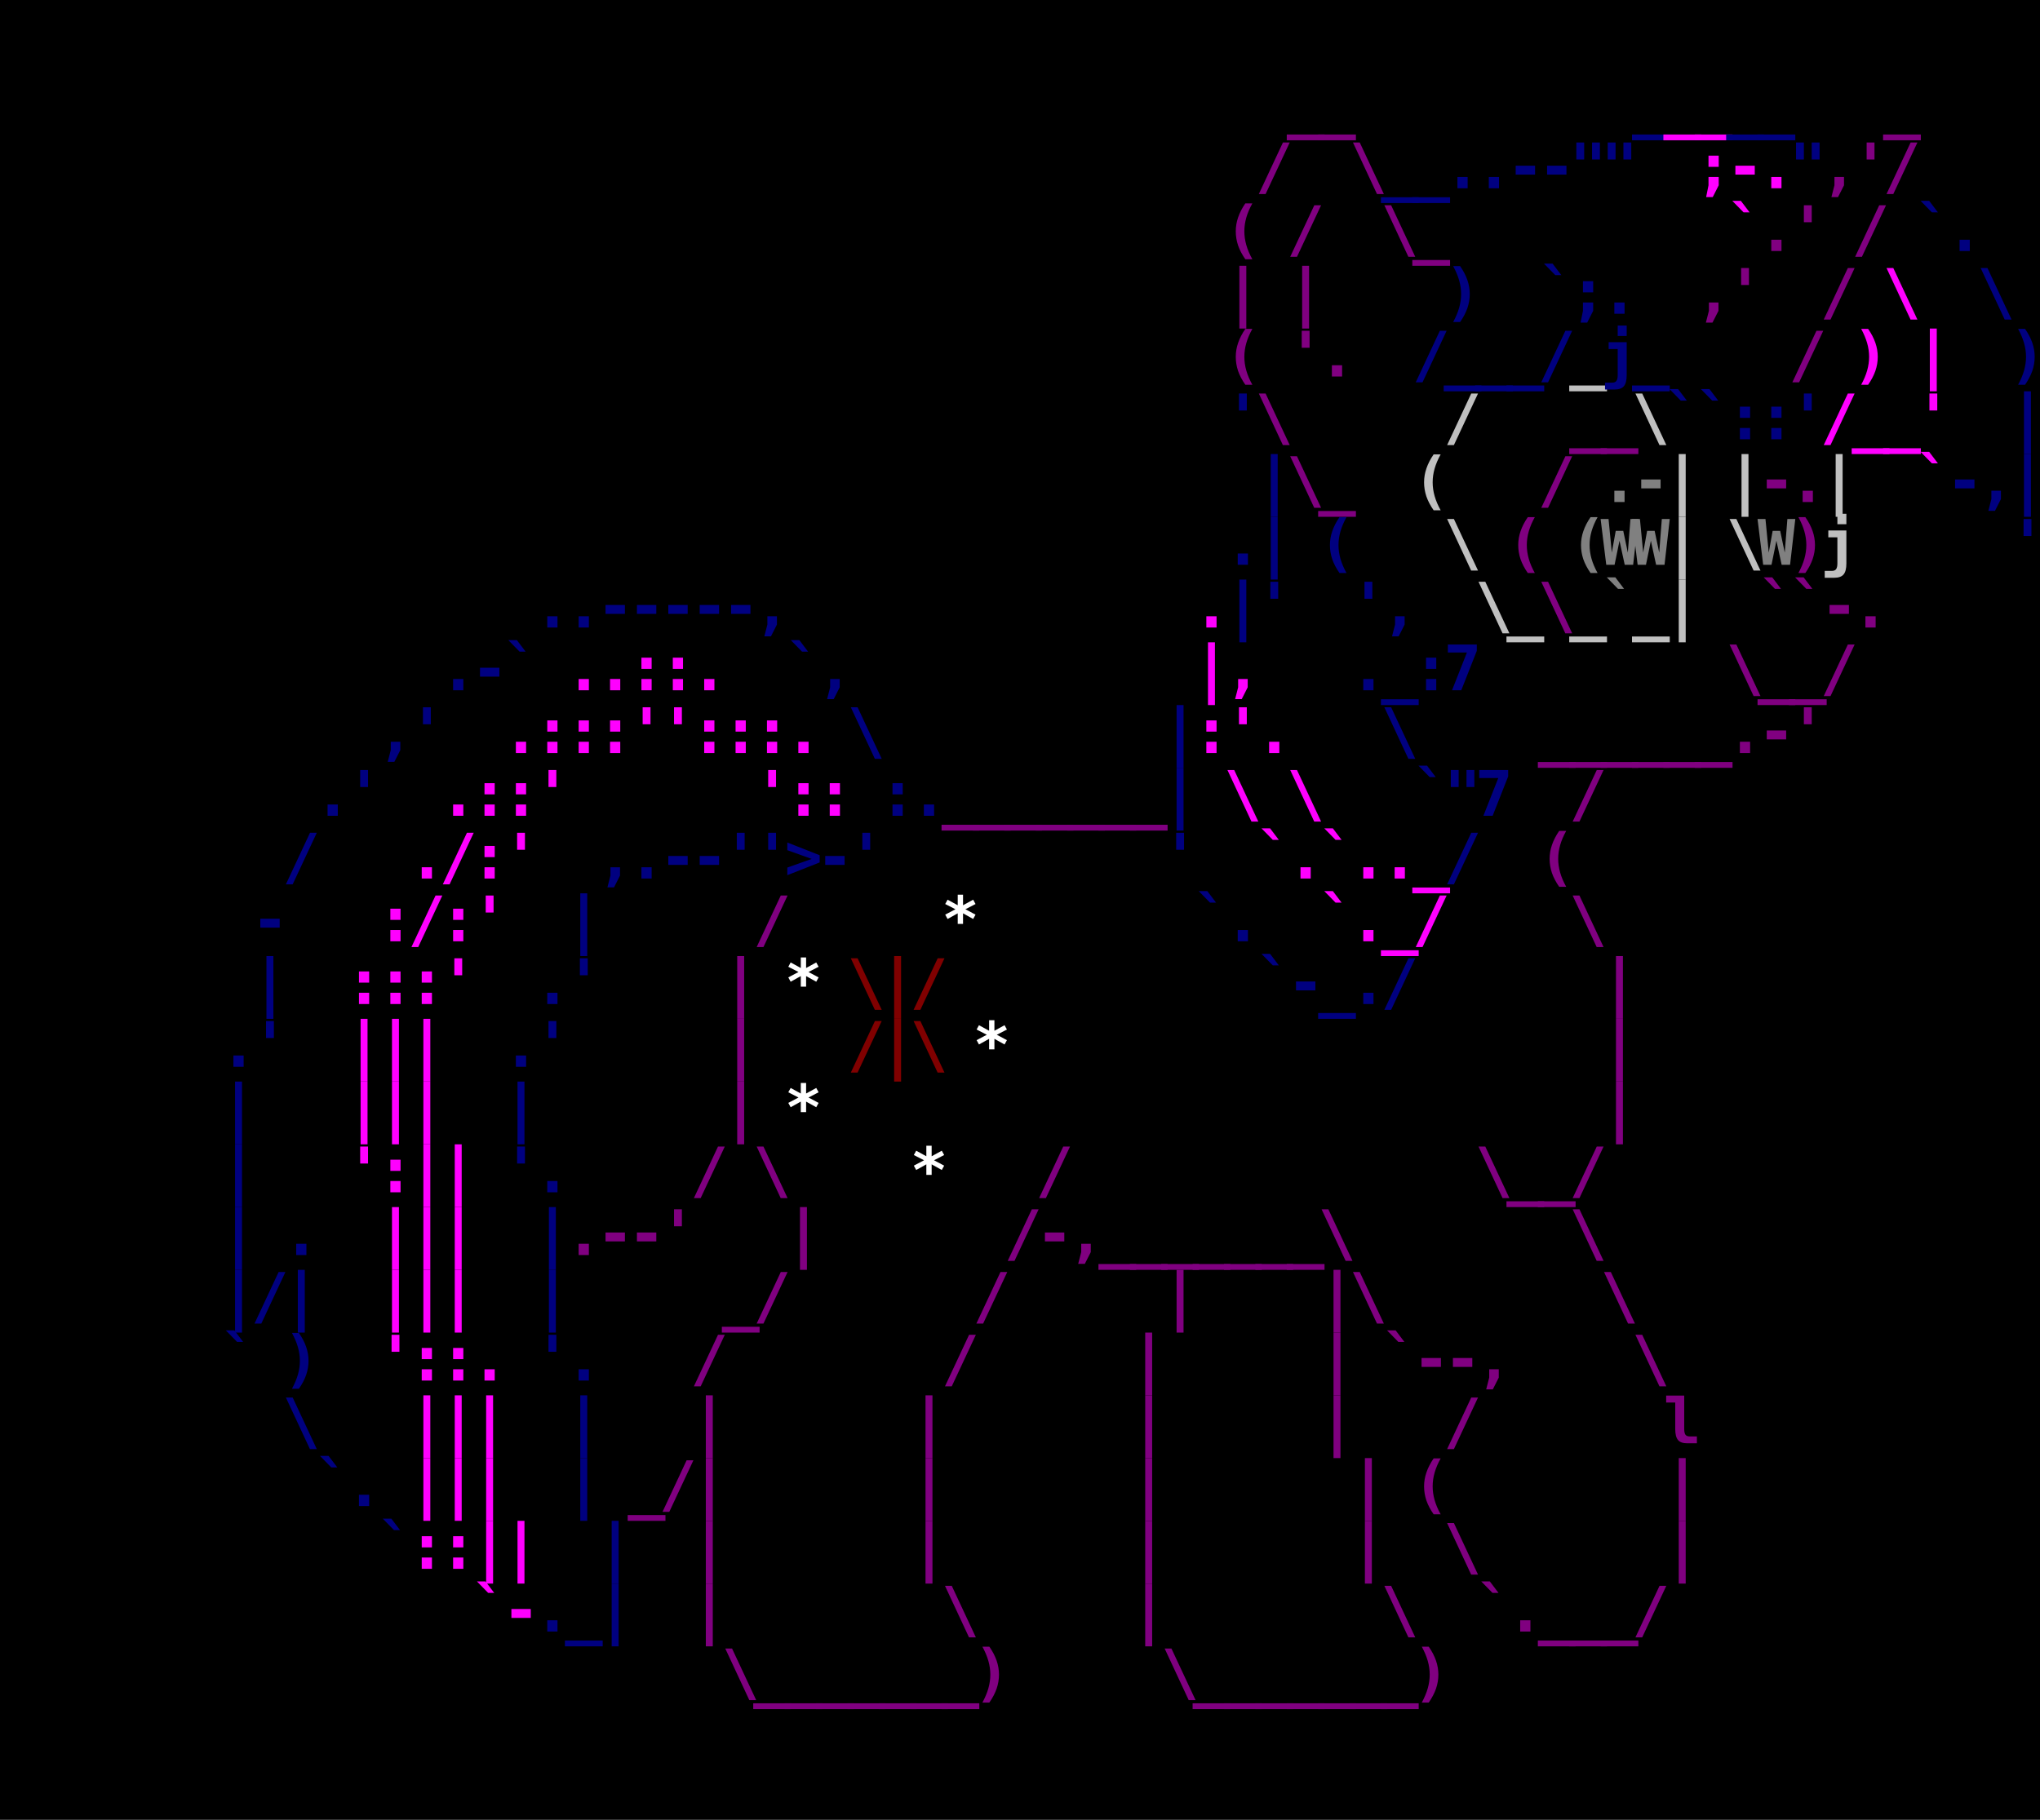
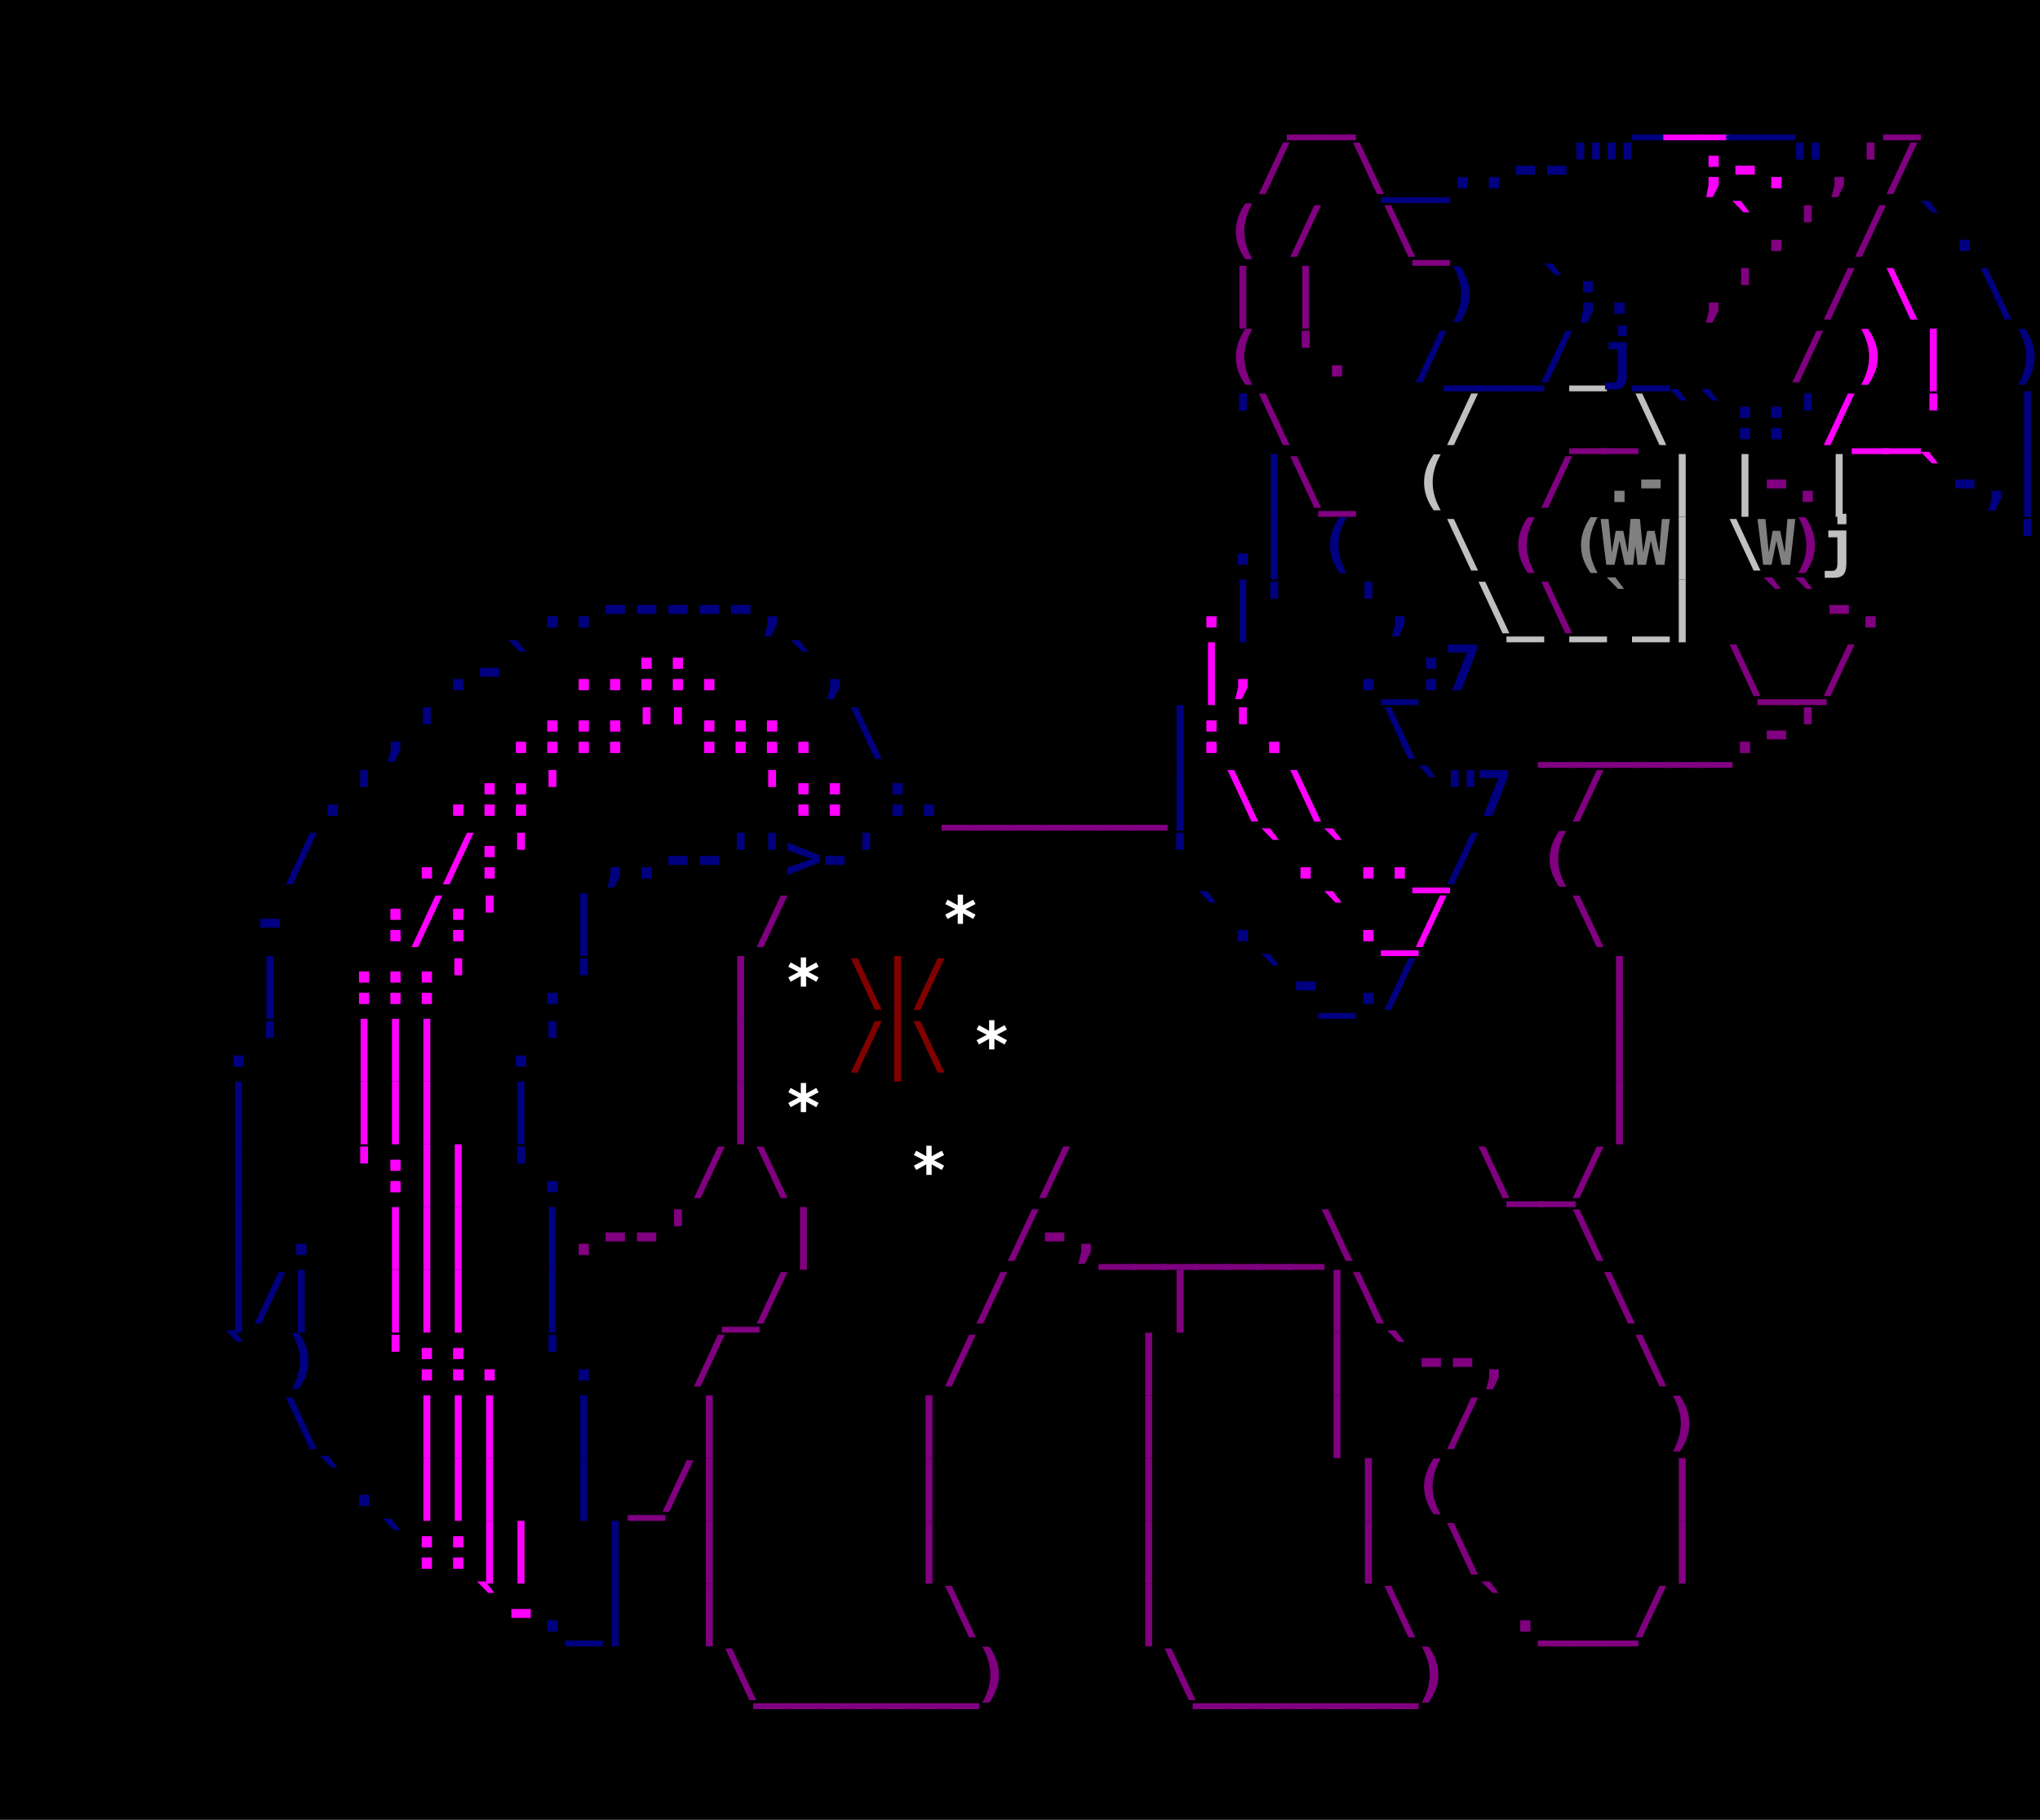
<svg xmlns="http://www.w3.org/2000/svg" width="390" height="348">
  <rect style="fill:black;stroke:none;" width="390" height="348" x="0" y="0" />
  <text y="0" x="0" style="font-family:monospace;font-size:12px;font-weight:bold;">
    <tspan x="246" y="24" style="fill:purple;">_</tspan>
    <tspan x="252" y="24" style="fill:purple;">_</tspan>
    <tspan x="312" y="24" style="fill:navy;">_</tspan>
    <tspan x="318" y="24" style="fill:magenta;">_</tspan>
    <tspan x="324" y="24" style="fill:magenta;">_</tspan>
    <tspan x="330" y="24" style="fill:navy;">_</tspan>
    <tspan x="336" y="24" style="fill:navy;">_</tspan>
    <tspan x="360" y="24" style="fill:purple;">_</tspan>
    <tspan x="240" y="36" style="fill:purple;">/</tspan>
    <tspan x="258" y="36" style="fill:purple;">\</tspan>
    <tspan x="264" y="36" style="fill:navy;">_</tspan>
    <tspan x="270" y="36" style="fill:navy;">_</tspan>
    <tspan x="276" y="36" style="fill:navy;">.</tspan>
    <tspan x="282" y="36" style="fill:navy;">.</tspan>
    <tspan x="288" y="36" style="fill:navy;">-</tspan>
    <tspan x="294" y="36" style="fill:navy;">-</tspan>
    <tspan x="300" y="36" style="fill:navy;">"</tspan>
    <tspan x="306" y="36" style="fill:navy;">"</tspan>
    <tspan x="324" y="36" style="fill:magenta;">;</tspan>
    <tspan x="330" y="36" style="fill:magenta;">-</tspan>
    <tspan x="336" y="36" style="fill:magenta;">.</tspan>
    <tspan x="342" y="36" style="fill:navy;">"</tspan>
    <tspan x="348" y="36" style="fill:purple;">,</tspan>
    <tspan x="354" y="36" style="fill:purple;">'</tspan>
    <tspan x="360" y="36" style="fill:purple;">/</tspan>
    <tspan x="234" y="48" style="fill:purple;">(</tspan>
    <tspan x="246" y="48" style="fill:purple;">/</tspan>
    <tspan x="264" y="48" style="fill:purple;">\</tspan>
    <tspan x="270" y="48" style="fill:purple;">_</tspan>
    <tspan x="330" y="48" style="fill:magenta;">`</tspan>
    <tspan x="336" y="48" style="fill:purple;">.</tspan>
    <tspan x="342" y="48" style="fill:purple;">'</tspan>
    <tspan x="354" y="48" style="fill:purple;">/</tspan>
    <tspan x="366" y="48" style="fill:navy;">`</tspan>
    <tspan x="372" y="48" style="fill:navy;">.</tspan>
    <tspan x="234" y="60" style="fill:purple;">|</tspan>
    <tspan x="246" y="60" style="fill:purple;">|</tspan>
    <tspan x="276" y="60" style="fill:navy;">)</tspan>
    <tspan x="294" y="60" style="fill:navy;">`</tspan>
    <tspan x="300" y="60" style="fill:navy;">;</tspan>
    <tspan x="306" y="60" style="fill:navy;">.</tspan>
    <tspan x="324" y="60" style="fill:purple;">,</tspan>
    <tspan x="330" y="60" style="fill:purple;">'</tspan>
    <tspan x="348" y="60" style="fill:purple;">/</tspan>
    <tspan x="360" y="60" style="fill:magenta;">\</tspan>
    <tspan x="378" y="60" style="fill:navy;">\</tspan>
    <tspan x="234" y="72" style="fill:purple;">(</tspan>
    <tspan x="246" y="72" style="fill:purple;">'</tspan>
    <tspan x="252" y="72" style="fill:purple;">.</tspan>
    <tspan x="270" y="72" style="fill:navy;">/</tspan>
    <tspan x="276" y="72" style="fill:navy;">_</tspan>
    <tspan x="282" y="72" style="fill:navy;">_</tspan>
    <tspan x="288" y="72" style="fill:navy;">_</tspan>
    <tspan x="294" y="72" style="fill:navy;">/</tspan>
    <tspan x="300" y="72" style="fill:silver;">_</tspan>
    <tspan x="306" y="72" style="fill:navy;">j</tspan>
    <tspan x="312" y="72" style="fill:navy;">_</tspan>
    <tspan x="342" y="72" style="fill:purple;">/</tspan>
    <tspan x="354" y="72" style="fill:magenta;">)</tspan>
    <tspan x="366" y="72" style="fill:magenta;">|</tspan>
    <tspan x="384" y="72" style="fill:navy;">)</tspan>
    <tspan x="234" y="84" style="fill:navy;">'</tspan>
    <tspan x="240" y="84" style="fill:purple;">\</tspan>
    <tspan x="276" y="84" style="fill:silver;">/</tspan>
    <tspan x="300" y="84" style="fill:purple;">_</tspan>
    <tspan x="306" y="84" style="fill:purple;">_</tspan>
    <tspan x="312" y="84" style="fill:silver;">\</tspan>
    <tspan x="318" y="84" style="fill:navy;">`</tspan>
    <tspan x="324" y="84" style="fill:navy;">`</tspan>
    <tspan x="330" y="84" style="fill:navy;">:</tspan>
    <tspan x="336" y="84" style="fill:navy;">:</tspan>
    <tspan x="342" y="84" style="fill:navy;">'</tspan>
    <tspan x="348" y="84" style="fill:magenta;">/</tspan>
    <tspan x="354" y="84" style="fill:magenta;">_</tspan>
    <tspan x="360" y="84" style="fill:magenta;">_</tspan>
    <tspan x="366" y="84" style="fill:magenta;">'</tspan>
    <tspan x="384" y="84" style="fill:navy;">|</tspan>
    <tspan x="240" y="96" style="fill:navy;">|</tspan>
    <tspan x="246" y="96" style="fill:purple;">\</tspan>
    <tspan x="252" y="96" style="fill:purple;">_</tspan>
    <tspan x="270" y="96" style="fill:silver;">(</tspan>
    <tspan x="294" y="96" style="fill:purple;">/</tspan>
    <tspan x="306" y="96" style="fill:gray;">.</tspan>
    <tspan x="312" y="96" style="fill:gray;">-</tspan>
    <tspan x="318" y="96" style="fill:silver;">|</tspan>
    <tspan x="330" y="96" style="fill:silver;">|</tspan>
    <tspan x="336" y="96" style="fill:purple;">-</tspan>
    <tspan x="342" y="96" style="fill:purple;">.</tspan>
    <tspan x="348" y="96" style="fill:silver;">|</tspan>
    <tspan x="366" y="96" style="fill:magenta;">`</tspan>
    <tspan x="372" y="96" style="fill:navy;">-</tspan>
    <tspan x="378" y="96" style="fill:navy;">,</tspan>
    <tspan x="384" y="96" style="fill:navy;">|</tspan>
    <tspan x="234" y="108" style="fill:navy;">.</tspan>
    <tspan x="240" y="108" style="fill:navy;">|</tspan>
    <tspan x="252" y="108" style="fill:navy;">(</tspan>
    <tspan x="276" y="108" style="fill:silver;">\</tspan>
    <tspan x="288" y="108" style="fill:purple;">(</tspan>
    <tspan x="300" y="108" style="fill:gray;">(</tspan>
    <tspan x="306" y="108" style="fill:gray;">W</tspan>
    <tspan x="312" y="108" style="fill:gray;">W</tspan>
    <tspan x="318" y="108" style="fill:silver;">|</tspan>
    <tspan x="330" y="108" style="fill:silver;">\</tspan>
    <tspan x="336" y="108" style="fill:gray;">W</tspan>
    <tspan x="342" y="108" style="fill:purple;">)</tspan>
    <tspan x="348" y="108" style="fill:silver;">j</tspan>
    <tspan x="384" y="108" style="fill:navy;">'</tspan>
    <tspan x="102" y="120" style="fill:navy;">.</tspan>
    <tspan x="108" y="120" style="fill:navy;">.</tspan>
    <tspan x="114" y="120" style="fill:navy;">-</tspan>
    <tspan x="120" y="120" style="fill:navy;">-</tspan>
    <tspan x="126" y="120" style="fill:navy;">-</tspan>
    <tspan x="132" y="120" style="fill:navy;">-</tspan>
    <tspan x="138" y="120" style="fill:navy;">-</tspan>
    <tspan x="144" y="120" style="fill:navy;">,</tspan>
    <tspan x="228" y="120" style="fill:magenta;">.</tspan>
    <tspan x="234" y="120" style="fill:navy;">|</tspan>
    <tspan x="240" y="120" style="fill:navy;">'</tspan>
    <tspan x="258" y="120" style="fill:navy;">'</tspan>
    <tspan x="264" y="120" style="fill:navy;">,</tspan>
    <tspan x="282" y="120" style="fill:silver;">\</tspan>
    <tspan x="288" y="120" style="fill:silver;">_</tspan>
    <tspan x="294" y="120" style="fill:purple;">\</tspan>
    <tspan x="300" y="120" style="fill:silver;">_</tspan>
    <tspan x="306" y="120" style="fill:gray;">`</tspan>
    <tspan x="312" y="120" style="fill:silver;">_</tspan>
    <tspan x="318" y="120" style="fill:silver;">|</tspan>
    <tspan x="336" y="120" style="fill:purple;">`</tspan>
    <tspan x="342" y="120" style="fill:purple;">`</tspan>
    <tspan x="348" y="120" style="fill:purple;">-</tspan>
    <tspan x="354" y="120" style="fill:purple;">.</tspan>
    <tspan x="84" y="132" style="fill:navy;">.</tspan>
    <tspan x="90" y="132" style="fill:navy;">-</tspan>
    <tspan x="96" y="132" style="fill:navy;">`</tspan>
    <tspan x="108" y="132" style="fill:magenta;">.</tspan>
    <tspan x="114" y="132" style="fill:magenta;">.</tspan>
    <tspan x="120" y="132" style="fill:magenta;">:</tspan>
    <tspan x="126" y="132" style="fill:magenta;">:</tspan>
    <tspan x="132" y="132" style="fill:magenta;">.</tspan>
    <tspan x="150" y="132" style="fill:navy;">`</tspan>
    <tspan x="156" y="132" style="fill:navy;">,</tspan>
    <tspan x="228" y="132" style="fill:magenta;">|</tspan>
    <tspan x="234" y="132" style="fill:magenta;">,</tspan>
    <tspan x="258" y="132" style="fill:navy;">.</tspan>
    <tspan x="264" y="132" style="fill:navy;">_</tspan>
    <tspan x="270" y="132" style="fill:navy;">:</tspan>
    <tspan x="276" y="132" style="fill:navy;">7</tspan>
    <tspan x="330" y="132" style="fill:purple;">\</tspan>
    <tspan x="336" y="132" style="fill:purple;">_</tspan>
    <tspan x="342" y="132" style="fill:purple;">_</tspan>
    <tspan x="348" y="132" style="fill:purple;">/</tspan>
    <tspan x="72" y="144" style="fill:navy;">,</tspan>
    <tspan x="78" y="144" style="fill:navy;">'</tspan>
    <tspan x="96" y="144" style="fill:magenta;">.</tspan>
    <tspan x="102" y="144" style="fill:magenta;">:</tspan>
    <tspan x="108" y="144" style="fill:magenta;">:</tspan>
    <tspan x="114" y="144" style="fill:magenta;">:</tspan>
    <tspan x="120" y="144" style="fill:magenta;">'</tspan>
    <tspan x="126" y="144" style="fill:magenta;">'</tspan>
    <tspan x="132" y="144" style="fill:magenta;">:</tspan>
    <tspan x="138" y="144" style="fill:magenta;">:</tspan>
    <tspan x="144" y="144" style="fill:magenta;">:</tspan>
    <tspan x="150" y="144" style="fill:magenta;">.</tspan>
    <tspan x="162" y="144" style="fill:navy;">\</tspan>
    <tspan x="222" y="144" style="fill:navy;">|</tspan>
    <tspan x="228" y="144" style="fill:magenta;">:</tspan>
    <tspan x="234" y="144" style="fill:magenta;">'</tspan>
    <tspan x="240" y="144" style="fill:magenta;">.</tspan>
    <tspan x="264" y="144" style="fill:navy;">\</tspan>
    <tspan x="294" y="144" style="fill:purple;">_</tspan>
    <tspan x="300" y="144" style="fill:purple;">_</tspan>
    <tspan x="306" y="144" style="fill:purple;">_</tspan>
    <tspan x="312" y="144" style="fill:purple;">_</tspan>
    <tspan x="318" y="144" style="fill:purple;">_</tspan>
    <tspan x="324" y="144" style="fill:purple;">_</tspan>
    <tspan x="330" y="144" style="fill:purple;">.</tspan>
    <tspan x="336" y="144" style="fill:purple;">-</tspan>
    <tspan x="342" y="144" style="fill:purple;">'</tspan>
    <tspan x="60" y="156" style="fill:navy;">.</tspan>
    <tspan x="66" y="156" style="fill:navy;">'</tspan>
    <tspan x="84" y="156" style="fill:magenta;">.</tspan>
    <tspan x="90" y="156" style="fill:magenta;">:</tspan>
    <tspan x="96" y="156" style="fill:magenta;">:</tspan>
    <tspan x="102" y="156" style="fill:magenta;">'</tspan>
    <tspan x="144" y="156" style="fill:magenta;">'</tspan>
    <tspan x="150" y="156" style="fill:magenta;">:</tspan>
    <tspan x="156" y="156" style="fill:magenta;">:</tspan>
    <tspan x="168" y="156" style="fill:navy;">:</tspan>
    <tspan x="174" y="156" style="fill:navy;">.</tspan>
    <tspan x="180" y="156" style="fill:purple;">_</tspan>
    <tspan x="186" y="156" style="fill:purple;">_</tspan>
    <tspan x="192" y="156" style="fill:purple;">_</tspan>
    <tspan x="198" y="156" style="fill:purple;">_</tspan>
    <tspan x="204" y="156" style="fill:purple;">_</tspan>
    <tspan x="210" y="156" style="fill:purple;">_</tspan>
    <tspan x="216" y="156" style="fill:purple;">_</tspan>
    <tspan x="222" y="156" style="fill:navy;">|</tspan>
    <tspan x="234" y="156" style="fill:magenta;">\</tspan>
    <tspan x="246" y="156" style="fill:magenta;">\</tspan>
    <tspan x="270" y="156" style="fill:navy;">`</tspan>
    <tspan x="276" y="156" style="fill:navy;">"</tspan>
    <tspan x="282" y="156" style="fill:navy;">7</tspan>
    <tspan x="300" y="156" style="fill:purple;">/</tspan>
    <tspan x="54" y="168" style="fill:navy;">/</tspan>
    <tspan x="78" y="168" style="fill:magenta;">.</tspan>
    <tspan x="84" y="168" style="fill:magenta;">/</tspan>
    <tspan x="90" y="168" style="fill:magenta;">:</tspan>
    <tspan x="96" y="168" style="fill:magenta;">'</tspan>
    <tspan x="114" y="168" style="fill:navy;">,</tspan>
    <tspan x="120" y="168" style="fill:navy;">.</tspan>
    <tspan x="126" y="168" style="fill:navy;">-</tspan>
    <tspan x="132" y="168" style="fill:navy;">-</tspan>
    <tspan x="138" y="168" style="fill:navy;">'</tspan>
    <tspan x="144" y="168" style="fill:navy;">'</tspan>
    <tspan x="150" y="168" style="fill:navy;">&gt;</tspan>
    <tspan x="156" y="168" style="fill:navy;">-</tspan>
    <tspan x="162" y="168" style="fill:navy;">'</tspan>
    <tspan x="222" y="168" style="fill:navy;">'</tspan>
    <tspan x="240" y="168" style="fill:magenta;">`</tspan>
    <tspan x="246" y="168" style="fill:magenta;">.</tspan>
    <tspan x="252" y="168" style="fill:magenta;">`</tspan>
    <tspan x="258" y="168" style="fill:magenta;">.</tspan>
    <tspan x="264" y="168" style="fill:magenta;">.</tspan>
    <tspan x="270" y="168" style="fill:magenta;">_</tspan>
    <tspan x="276" y="168" style="fill:navy;">/</tspan>
    <tspan x="294" y="168" style="fill:purple;">(</tspan>
    <tspan x="48" y="180" style="fill:navy;">-</tspan>
    <tspan x="72" y="180" style="fill:magenta;">:</tspan>
    <tspan x="78" y="180" style="fill:magenta;">/</tspan>
    <tspan x="84" y="180" style="fill:magenta;">:</tspan>
    <tspan x="90" y="180" style="fill:magenta;">'</tspan>
    <tspan x="108" y="180" style="fill:navy;">|</tspan>
    <tspan x="144" y="180" style="fill:purple;">/</tspan>
    <tspan x="180" y="180" style="fill:white;">*</tspan>
    <tspan x="228" y="180" style="fill:navy;">`</tspan>
    <tspan x="234" y="180" style="fill:navy;">.</tspan>
    <tspan x="252" y="180" style="fill:magenta;">`</tspan>
    <tspan x="258" y="180" style="fill:magenta;">.</tspan>
    <tspan x="264" y="180" style="fill:magenta;">_</tspan>
    <tspan x="270" y="180" style="fill:magenta;">/</tspan>
    <tspan x="300" y="180" style="fill:purple;">\</tspan>
    <tspan x="48" y="192" style="fill:navy;">|</tspan>
    <tspan x="66" y="192" style="fill:magenta;">:</tspan>
    <tspan x="72" y="192" style="fill:magenta;">:</tspan>
    <tspan x="78" y="192" style="fill:magenta;">:</tspan>
    <tspan x="84" y="192" style="fill:magenta;">'</tspan>
    <tspan x="102" y="192" style="fill:navy;">.</tspan>
    <tspan x="108" y="192" style="fill:navy;">'</tspan>
    <tspan x="138" y="192" style="fill:purple;">|</tspan>
    <tspan x="150" y="192" style="fill:white;">*</tspan>
    <tspan x="162" y="192" style="fill:maroon;">\</tspan>
    <tspan x="168" y="192" style="fill:maroon;">|</tspan>
    <tspan x="174" y="192" style="fill:maroon;">/</tspan>
    <tspan x="240" y="192" style="fill:navy;">`</tspan>
    <tspan x="246" y="192" style="fill:navy;">-</tspan>
    <tspan x="252" y="192" style="fill:navy;">_</tspan>
    <tspan x="258" y="192" style="fill:navy;">.</tspan>
    <tspan x="264" y="192" style="fill:navy;">/</tspan>
    <tspan x="306" y="192" style="fill:purple;">|</tspan>
    <tspan x="42" y="204" style="fill:navy;">.</tspan>
    <tspan x="48" y="204" style="fill:navy;">'</tspan>
    <tspan x="66" y="204" style="fill:magenta;">|</tspan>
    <tspan x="72" y="204" style="fill:magenta;">|</tspan>
    <tspan x="78" y="204" style="fill:magenta;">|</tspan>
    <tspan x="96" y="204" style="fill:navy;">.</tspan>
    <tspan x="102" y="204" style="fill:navy;">'</tspan>
    <tspan x="138" y="204" style="fill:purple;">|</tspan>
    <tspan x="162" y="204" style="fill:maroon;">/</tspan>
    <tspan x="168" y="204" style="fill:maroon;">|</tspan>
    <tspan x="174" y="204" style="fill:maroon;">\</tspan>
    <tspan x="186" y="204" style="fill:white;">*</tspan>
    <tspan x="306" y="204" style="fill:purple;">|</tspan>
    <tspan x="42" y="216" style="fill:navy;">|</tspan>
    <tspan x="66" y="216" style="fill:magenta;">|</tspan>
    <tspan x="72" y="216" style="fill:magenta;">|</tspan>
    <tspan x="78" y="216" style="fill:magenta;">|</tspan>
    <tspan x="96" y="216" style="fill:navy;">|</tspan>
    <tspan x="138" y="216" style="fill:purple;">|</tspan>
    <tspan x="150" y="216" style="fill:white;">*</tspan>
    <tspan x="306" y="216" style="fill:purple;">|</tspan>
    <tspan x="42" y="228" style="fill:navy;">|</tspan>
    <tspan x="66" y="228" style="fill:magenta;">'</tspan>
    <tspan x="72" y="228" style="fill:magenta;">:</tspan>
    <tspan x="78" y="228" style="fill:magenta;">|</tspan>
    <tspan x="84" y="228" style="fill:magenta;">|</tspan>
    <tspan x="96" y="228" style="fill:navy;">'</tspan>
    <tspan x="102" y="228" style="fill:navy;">.</tspan>
    <tspan x="132" y="228" style="fill:purple;">/</tspan>
    <tspan x="144" y="228" style="fill:purple;">\</tspan>
    <tspan x="174" y="228" style="fill:white;">*</tspan>
    <tspan x="198" y="228" style="fill:purple;">/</tspan>
    <tspan x="282" y="228" style="fill:purple;">\</tspan>
    <tspan x="288" y="228" style="fill:purple;">_</tspan>
    <tspan x="294" y="228" style="fill:purple;">_</tspan>
    <tspan x="300" y="228" style="fill:purple;">/</tspan>
    <tspan x="42" y="240" style="fill:navy;">|</tspan>
    <tspan x="54" y="240" style="fill:navy;">.</tspan>
    <tspan x="72" y="240" style="fill:magenta;">|</tspan>
    <tspan x="78" y="240" style="fill:magenta;">|</tspan>
    <tspan x="84" y="240" style="fill:magenta;">|</tspan>
    <tspan x="102" y="240" style="fill:navy;">|</tspan>
    <tspan x="108" y="240" style="fill:purple;">.</tspan>
    <tspan x="114" y="240" style="fill:purple;">-</tspan>
    <tspan x="120" y="240" style="fill:purple;">-</tspan>
    <tspan x="126" y="240" style="fill:purple;">'</tspan>
    <tspan x="150" y="240" style="fill:purple;">|</tspan>
    <tspan x="192" y="240" style="fill:purple;">/</tspan>
    <tspan x="198" y="240" style="fill:purple;">-</tspan>
    <tspan x="204" y="240" style="fill:purple;">,</tspan>
    <tspan x="210" y="240" style="fill:purple;">_</tspan>
    <tspan x="216" y="240" style="fill:purple;">_</tspan>
    <tspan x="222" y="240" style="fill:purple;">_</tspan>
    <tspan x="228" y="240" style="fill:purple;">_</tspan>
    <tspan x="234" y="240" style="fill:purple;">_</tspan>
    <tspan x="240" y="240" style="fill:purple;">_</tspan>
    <tspan x="246" y="240" style="fill:purple;">_</tspan>
    <tspan x="252" y="240" style="fill:purple;">\</tspan>
    <tspan x="300" y="240" style="fill:purple;">\</tspan>
    <tspan x="42" y="252" style="fill:navy;">|</tspan>
    <tspan x="48" y="252" style="fill:navy;">/</tspan>
    <tspan x="54" y="252" style="fill:navy;">|</tspan>
    <tspan x="72" y="252" style="fill:magenta;">|</tspan>
    <tspan x="78" y="252" style="fill:magenta;">|</tspan>
    <tspan x="84" y="252" style="fill:magenta;">|</tspan>
    <tspan x="102" y="252" style="fill:navy;">|</tspan>
    <tspan x="138" y="252" style="fill:purple;">_</tspan>
    <tspan x="144" y="252" style="fill:purple;">/</tspan>
    <tspan x="186" y="252" style="fill:purple;">/</tspan>
    <tspan x="222" y="252" style="fill:purple;">|</tspan>
    <tspan x="252" y="252" style="fill:purple;">|</tspan>
    <tspan x="258" y="252" style="fill:purple;">\</tspan>
    <tspan x="306" y="252" style="fill:purple;">\</tspan>
    <tspan x="42" y="264" style="fill:navy;">`</tspan>
    <tspan x="54" y="264" style="fill:navy;">)</tspan>
    <tspan x="72" y="264" style="fill:magenta;">'</tspan>
    <tspan x="78" y="264" style="fill:magenta;">:</tspan>
    <tspan x="84" y="264" style="fill:magenta;">:</tspan>
    <tspan x="90" y="264" style="fill:magenta;">.</tspan>
    <tspan x="102" y="264" style="fill:navy;">'</tspan>
    <tspan x="108" y="264" style="fill:navy;">.</tspan>
    <tspan x="132" y="264" style="fill:purple;">/</tspan>
    <tspan x="180" y="264" style="fill:purple;">/</tspan>
    <tspan x="216" y="264" style="fill:purple;">|</tspan>
    <tspan x="252" y="264" style="fill:purple;">|</tspan>
    <tspan x="264" y="264" style="fill:purple;">`</tspan>
    <tspan x="270" y="264" style="fill:purple;">-</tspan>
    <tspan x="276" y="264" style="fill:purple;">-</tspan>
    <tspan x="282" y="264" style="fill:purple;">,</tspan>
    <tspan x="312" y="264" style="fill:purple;">\</tspan>
    <tspan x="54" y="276" style="fill:navy;">\</tspan>
    <tspan x="78" y="276" style="fill:magenta;">|</tspan>
    <tspan x="84" y="276" style="fill:magenta;">|</tspan>
    <tspan x="90" y="276" style="fill:magenta;">|</tspan>
    <tspan x="108" y="276" style="fill:navy;">|</tspan>
    <tspan x="132" y="276" style="fill:purple;">|</tspan>
    <tspan x="174" y="276" style="fill:purple;">|</tspan>
    <tspan x="216" y="276" style="fill:purple;">|</tspan>
    <tspan x="252" y="276" style="fill:purple;">|</tspan>
    <tspan x="276" y="276" style="fill:purple;">/</tspan>
-     <tspan x="318" y="276" style="fill:purple;">l</tspan>
+     <tspan x="318" y="276" style="fill:purple;">)</tspan>
    <tspan x="60" y="288" style="fill:navy;">`</tspan>
    <tspan x="66" y="288" style="fill:navy;">.</tspan>
    <tspan x="78" y="288" style="fill:magenta;">|</tspan>
    <tspan x="84" y="288" style="fill:magenta;">|</tspan>
    <tspan x="90" y="288" style="fill:magenta;">|</tspan>
    <tspan x="108" y="288" style="fill:navy;">|</tspan>
    <tspan x="120" y="288" style="fill:purple;">_</tspan>
    <tspan x="126" y="288" style="fill:purple;">/</tspan>
    <tspan x="132" y="288" style="fill:purple;">|</tspan>
    <tspan x="174" y="288" style="fill:purple;">|</tspan>
    <tspan x="216" y="288" style="fill:purple;">|</tspan>
    <tspan x="258" y="288" style="fill:purple;">|</tspan>
    <tspan x="270" y="288" style="fill:purple;">(</tspan>
    <tspan x="318" y="288" style="fill:purple;">|</tspan>
    <tspan x="72" y="300" style="fill:navy;">`</tspan>
    <tspan x="78" y="300" style="fill:magenta;">:</tspan>
    <tspan x="84" y="300" style="fill:magenta;">:</tspan>
    <tspan x="90" y="300" style="fill:magenta;">|</tspan>
    <tspan x="96" y="300" style="fill:magenta;">|</tspan>
    <tspan x="114" y="300" style="fill:navy;">|</tspan>
    <tspan x="132" y="300" style="fill:purple;">|</tspan>
    <tspan x="174" y="300" style="fill:purple;">|</tspan>
    <tspan x="216" y="300" style="fill:purple;">|</tspan>
    <tspan x="258" y="300" style="fill:purple;">|</tspan>
    <tspan x="276" y="300" style="fill:purple;">\</tspan>
    <tspan x="318" y="300" style="fill:purple;">|</tspan>
    <tspan x="90" y="312" style="fill:magenta;">`</tspan>
    <tspan x="96" y="312" style="fill:magenta;">-</tspan>
    <tspan x="102" y="312" style="fill:navy;">.</tspan>
    <tspan x="108" y="312" style="fill:navy;">_</tspan>
    <tspan x="114" y="312" style="fill:navy;">|</tspan>
    <tspan x="132" y="312" style="fill:purple;">|</tspan>
    <tspan x="180" y="312" style="fill:purple;">\</tspan>
    <tspan x="216" y="312" style="fill:purple;">|</tspan>
    <tspan x="264" y="312" style="fill:purple;">\</tspan>
    <tspan x="282" y="312" style="fill:purple;">`</tspan>
    <tspan x="288" y="312" style="fill:purple;">.</tspan>
    <tspan x="294" y="312" style="fill:purple;">_</tspan>
    <tspan x="300" y="312" style="fill:purple;">_</tspan>
    <tspan x="306" y="312" style="fill:purple;">_</tspan>
    <tspan x="312" y="312" style="fill:purple;">/</tspan>
    <tspan x="138" y="324" style="fill:purple;">\</tspan>
    <tspan x="144" y="324" style="fill:purple;">_</tspan>
    <tspan x="150" y="324" style="fill:purple;">_</tspan>
    <tspan x="156" y="324" style="fill:purple;">_</tspan>
    <tspan x="162" y="324" style="fill:purple;">_</tspan>
    <tspan x="168" y="324" style="fill:purple;">_</tspan>
    <tspan x="174" y="324" style="fill:purple;">_</tspan>
    <tspan x="180" y="324" style="fill:purple;">_</tspan>
    <tspan x="186" y="324" style="fill:purple;">)</tspan>
    <tspan x="222" y="324" style="fill:purple;">\</tspan>
    <tspan x="228" y="324" style="fill:purple;">_</tspan>
    <tspan x="234" y="324" style="fill:purple;">_</tspan>
    <tspan x="240" y="324" style="fill:purple;">_</tspan>
    <tspan x="246" y="324" style="fill:purple;">_</tspan>
    <tspan x="252" y="324" style="fill:purple;">_</tspan>
    <tspan x="258" y="324" style="fill:purple;">_</tspan>
    <tspan x="264" y="324" style="fill:purple;">_</tspan>
    <tspan x="270" y="324" style="fill:purple;">)</tspan>
  </text>
</svg>
